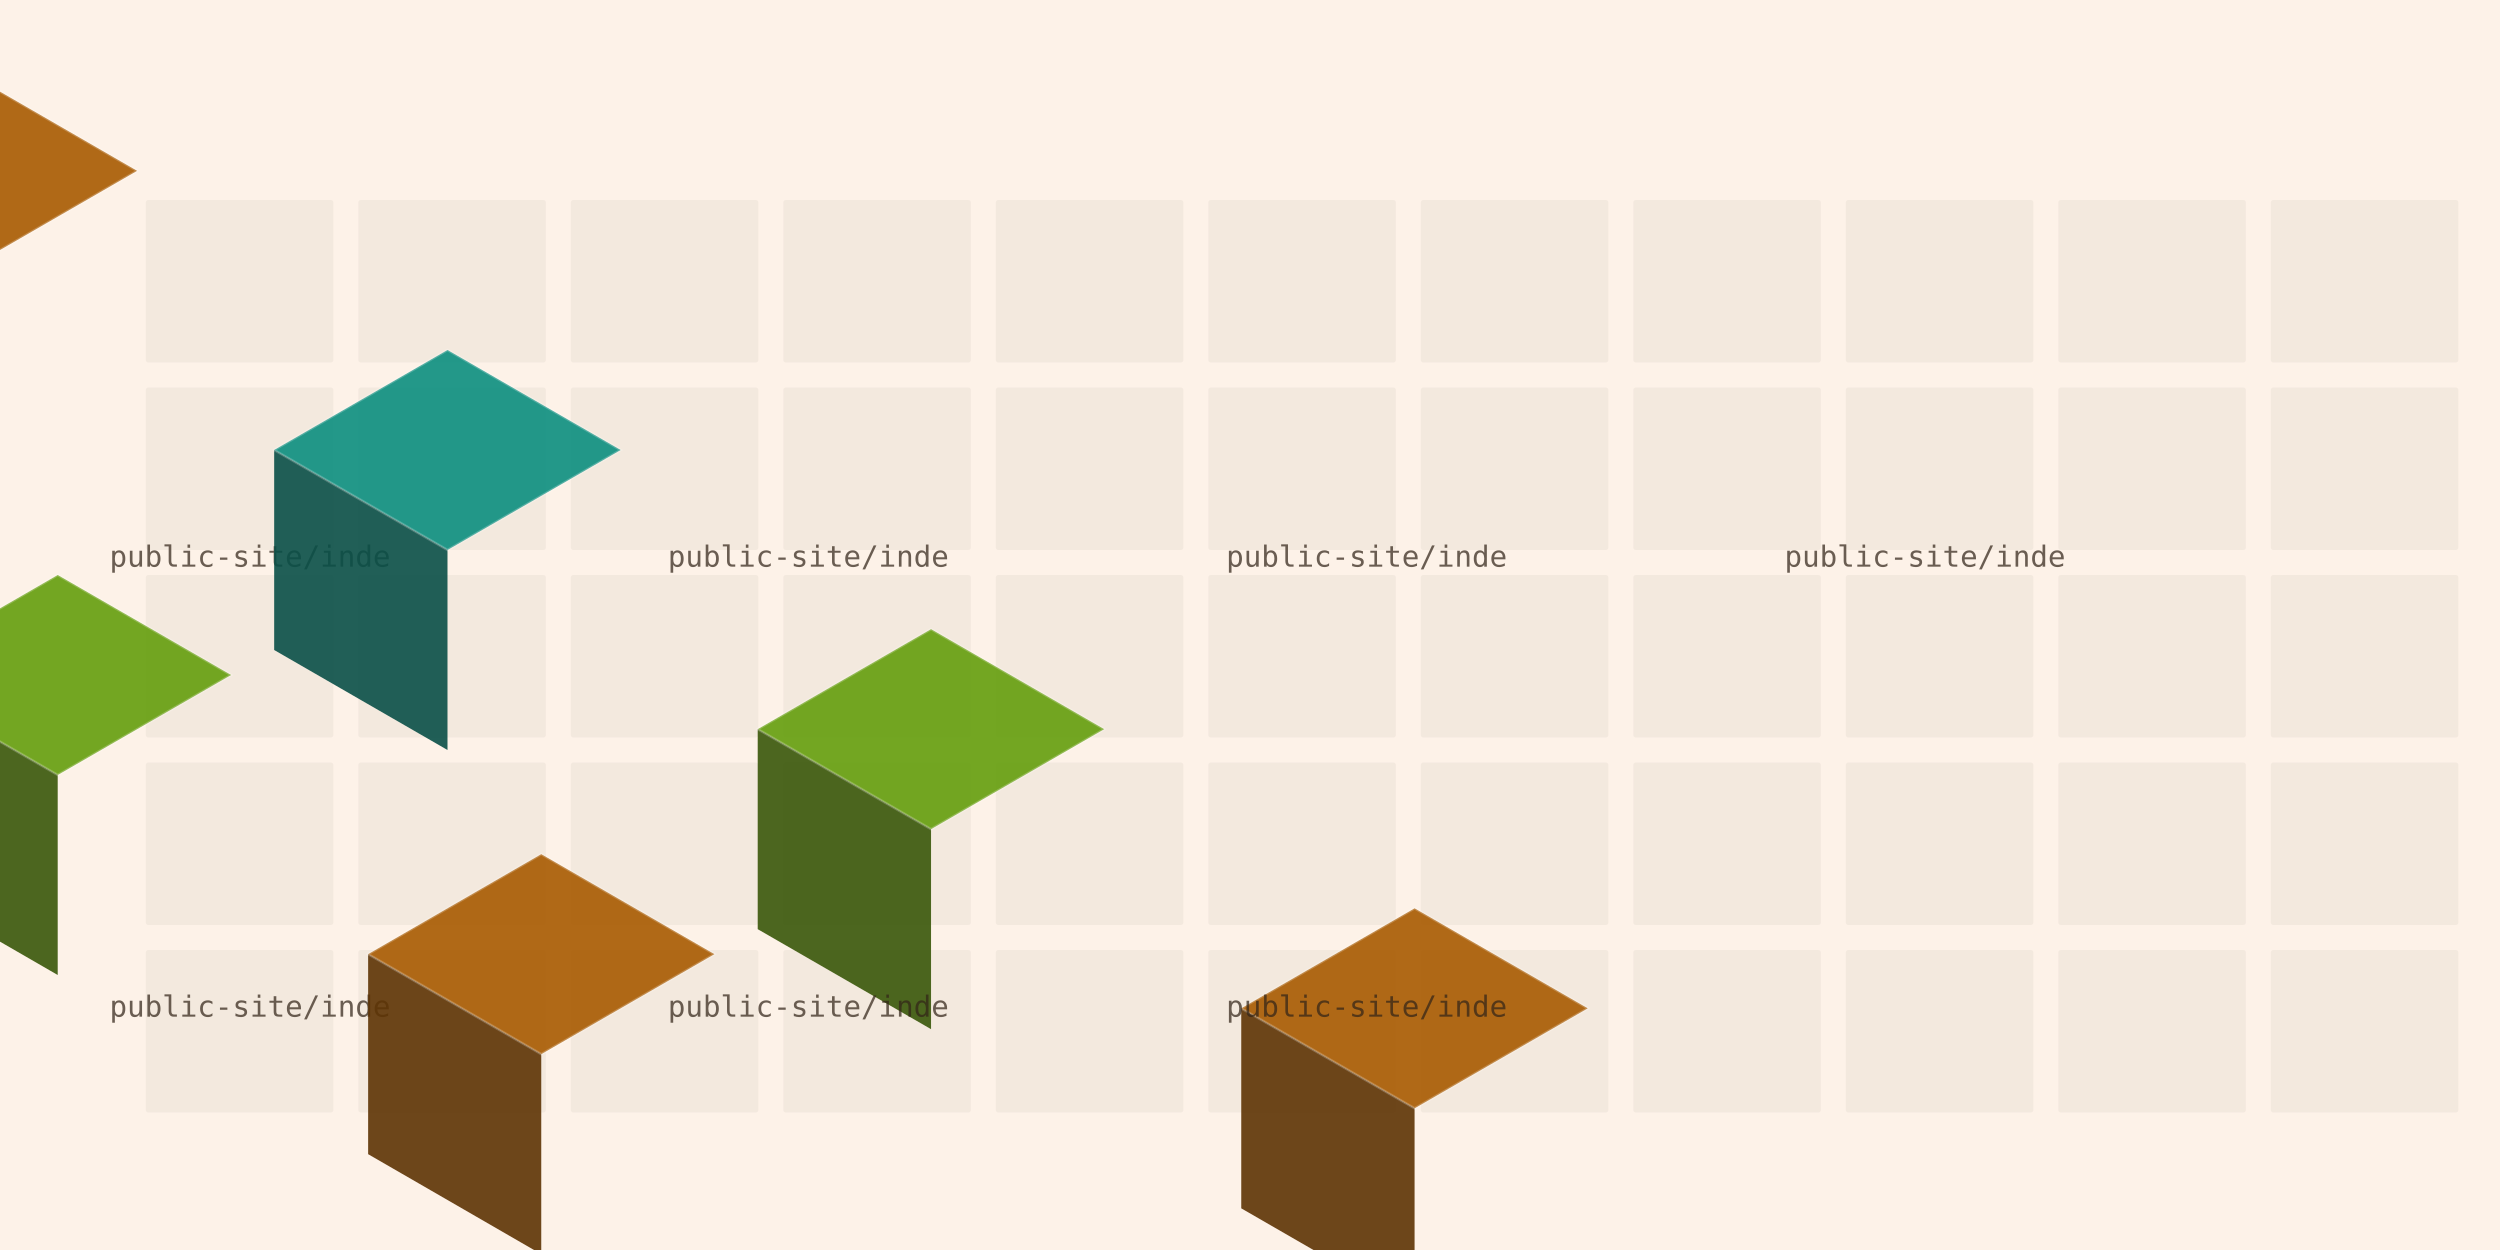
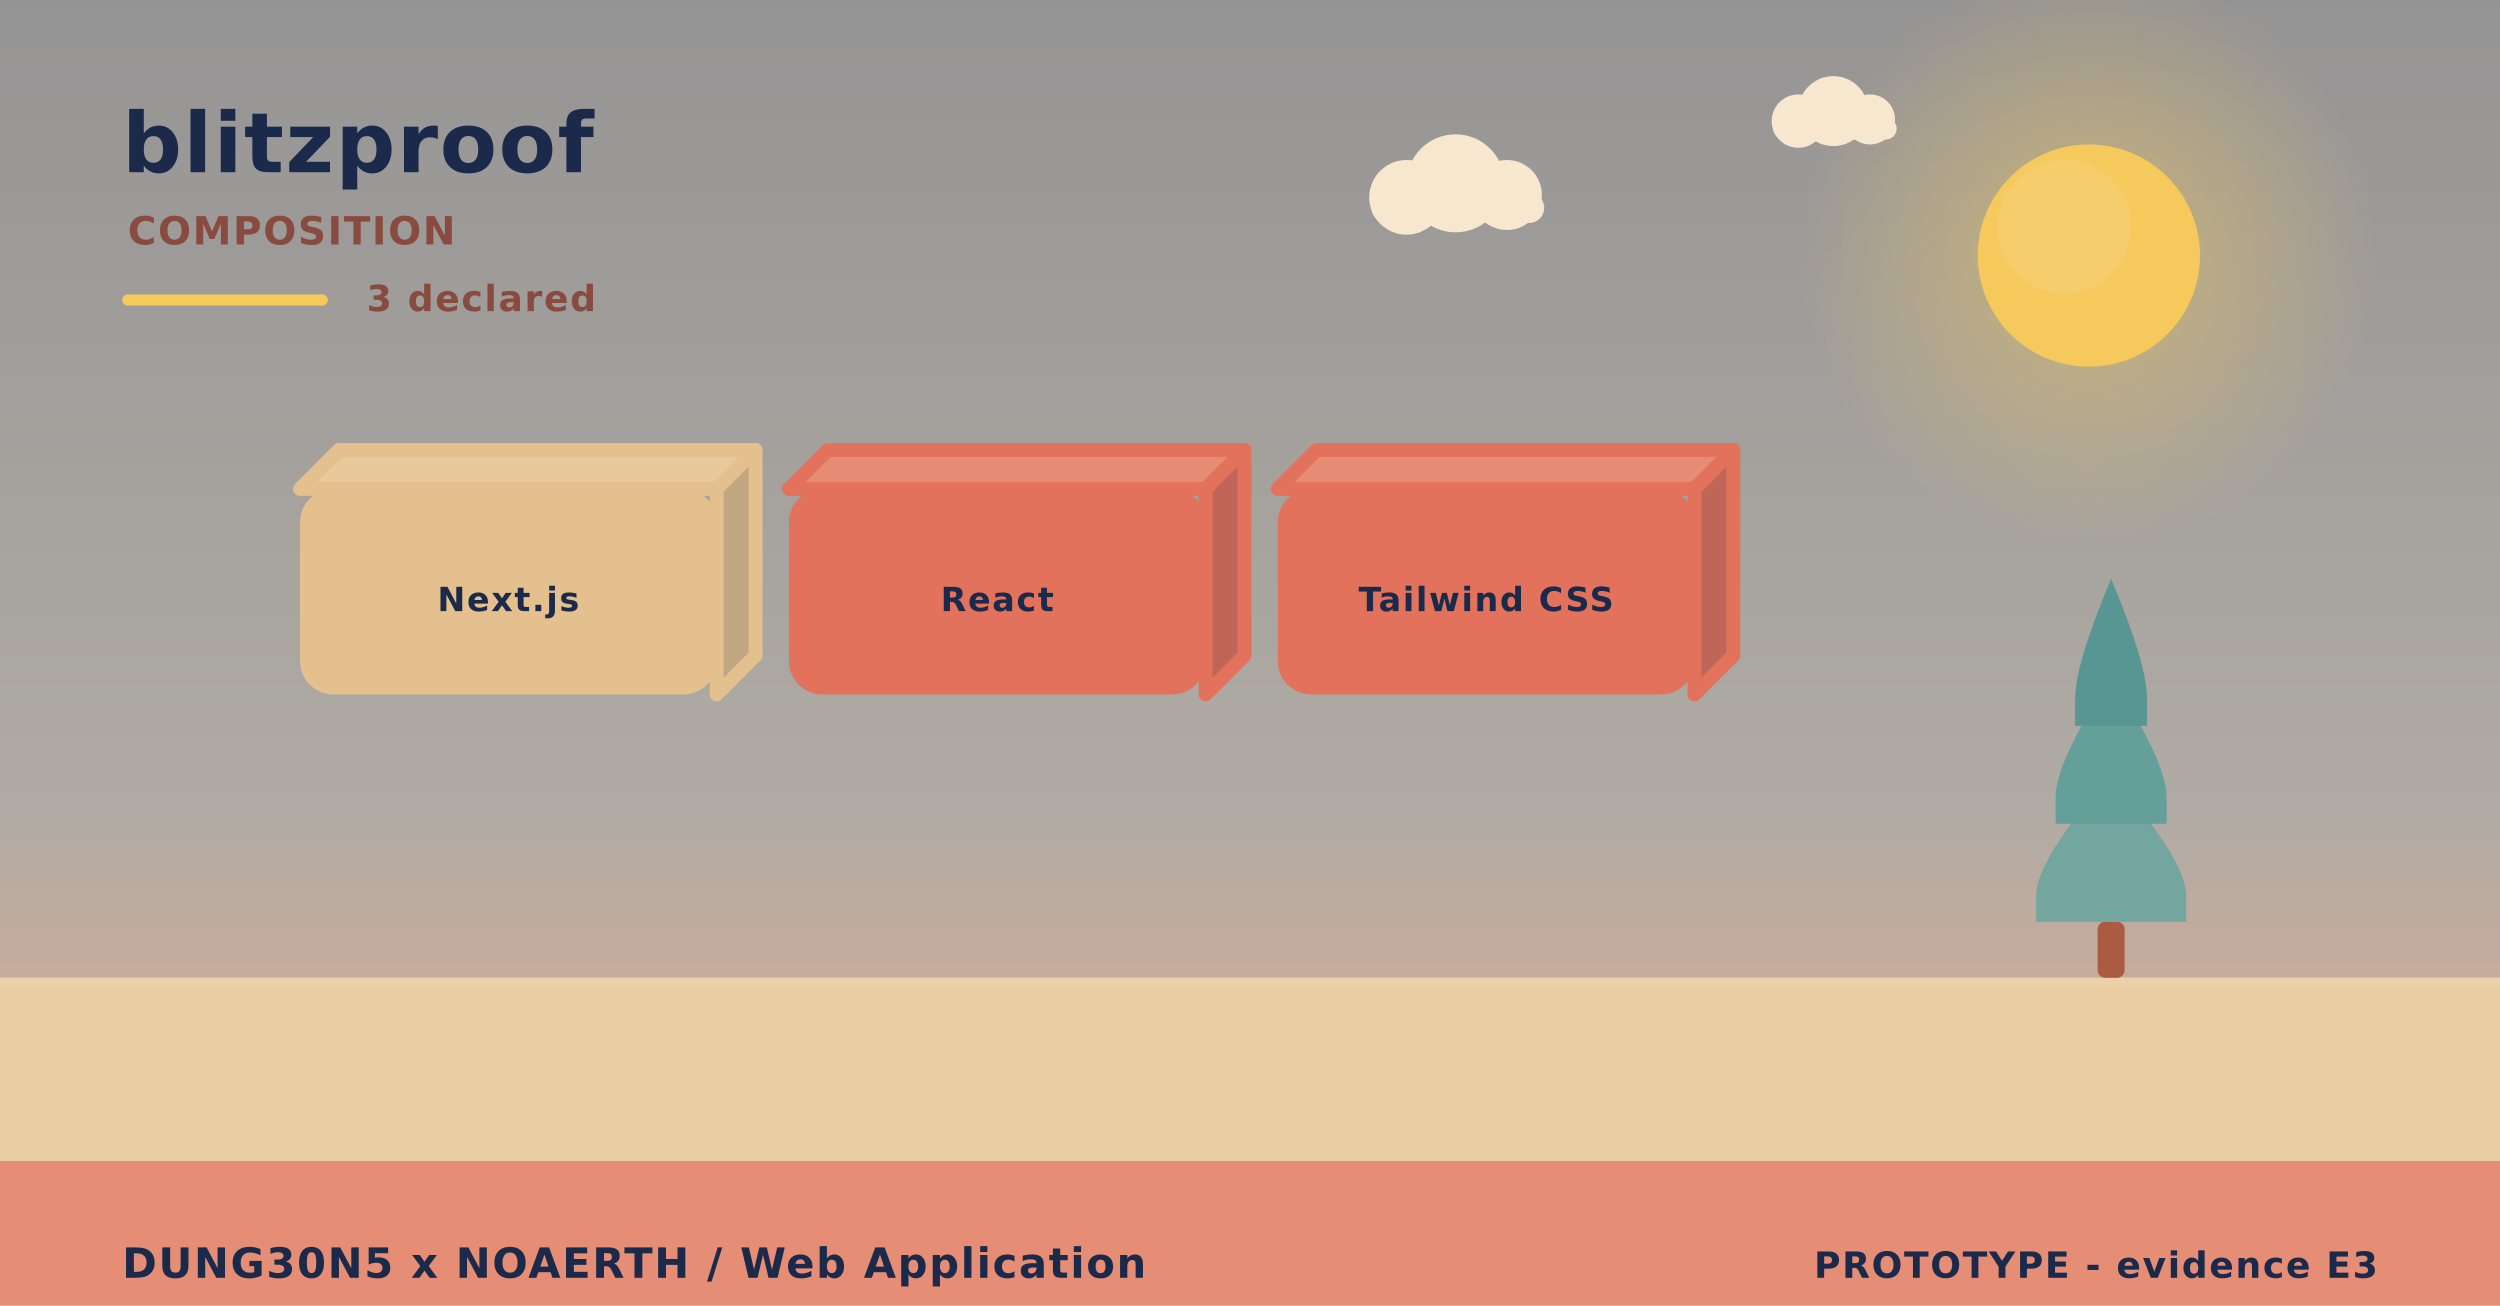
- <svg xmlns="http://www.w3.org/2000/svg" viewBox="0 0 1200 600" width="1200" height="600" role="img" aria-label="blitzproof component map">
-   <rect width="1200" height="600" fill="#fdf2e8" />
-   <defs>
-     <linearGradient id="gc" x1="0" y1="0" x2="1" y2="1">
-       <stop offset="0%" stop-color="#a95d05" />
-       <stop offset="100%" stop-color="#109081" />
-     </linearGradient>
-   </defs>
-   <rect x="70.00" y="96.00" width="90.00" height="78.00" rx="1.20" fill="#322418" opacity="0.05" />
-   <rect x="172.00" y="96.00" width="90.00" height="78.00" rx="1.20" fill="#322418" opacity="0.05" />
-   <rect x="274.00" y="96.00" width="90.00" height="78.00" rx="1.20" fill="#322418" opacity="0.05" />
-   <rect x="376.00" y="96.00" width="90.00" height="78.00" rx="1.20" fill="#322418" opacity="0.05" />
-   <rect x="478.00" y="96.00" width="90.00" height="78.00" rx="1.20" fill="#322418" opacity="0.05" />
-   <rect x="580.00" y="96.00" width="90.00" height="78.00" rx="1.20" fill="#322418" opacity="0.05" />
-   <rect x="682.00" y="96.00" width="90.00" height="78.00" rx="1.20" fill="#322418" opacity="0.05" />
-   <rect x="784.00" y="96.00" width="90.00" height="78.00" rx="1.20" fill="#322418" opacity="0.05" />
-   <rect x="886.00" y="96.00" width="90.00" height="78.00" rx="1.20" fill="#322418" opacity="0.05" />
-   <rect x="988.00" y="96.00" width="90.00" height="78.00" rx="1.20" fill="#322418" opacity="0.05" />
-   <rect x="1090.00" y="96.00" width="90.00" height="78.00" rx="1.20" fill="#322418" opacity="0.05" />
-   <rect x="70.00" y="186.00" width="90.00" height="78.00" rx="1.20" fill="#322418" opacity="0.05" />
-   <rect x="172.00" y="186.00" width="90.00" height="78.00" rx="1.20" fill="#322418" opacity="0.05" />
-   <rect x="274.00" y="186.00" width="90.00" height="78.00" rx="1.20" fill="#322418" opacity="0.05" />
-   <rect x="376.00" y="186.00" width="90.00" height="78.00" rx="1.20" fill="#322418" opacity="0.05" />
-   <rect x="478.00" y="186.00" width="90.00" height="78.00" rx="1.20" fill="#322418" opacity="0.05" />
-   <rect x="580.00" y="186.00" width="90.00" height="78.00" rx="1.20" fill="#322418" opacity="0.05" />
-   <rect x="682.00" y="186.00" width="90.00" height="78.00" rx="1.20" fill="#322418" opacity="0.05" />
-   <rect x="784.00" y="186.00" width="90.00" height="78.00" rx="1.20" fill="#322418" opacity="0.05" />
-   <rect x="886.00" y="186.00" width="90.00" height="78.00" rx="1.20" fill="#322418" opacity="0.05" />
-   <rect x="988.00" y="186.00" width="90.00" height="78.00" rx="1.20" fill="#322418" opacity="0.05" />
-   <rect x="1090.00" y="186.00" width="90.00" height="78.00" rx="1.20" fill="#322418" opacity="0.05" />
-   <rect x="70.00" y="276.00" width="90.00" height="78.00" rx="1.20" fill="#322418" opacity="0.05" />
-   <rect x="172.00" y="276.00" width="90.00" height="78.00" rx="1.20" fill="#322418" opacity="0.05" />
-   <rect x="274.00" y="276.00" width="90.00" height="78.00" rx="1.20" fill="#322418" opacity="0.05" />
-   <rect x="376.00" y="276.00" width="90.00" height="78.00" rx="1.20" fill="#322418" opacity="0.05" />
-   <rect x="478.00" y="276.00" width="90.00" height="78.00" rx="1.20" fill="#322418" opacity="0.05" />
-   <rect x="580.00" y="276.00" width="90.00" height="78.00" rx="1.20" fill="#322418" opacity="0.05" />
-   <rect x="682.00" y="276.00" width="90.00" height="78.00" rx="1.20" fill="#322418" opacity="0.05" />
-   <rect x="784.00" y="276.00" width="90.00" height="78.00" rx="1.20" fill="#322418" opacity="0.05" />
-   <rect x="886.00" y="276.00" width="90.00" height="78.00" rx="1.20" fill="#322418" opacity="0.05" />
-   <rect x="988.00" y="276.00" width="90.00" height="78.00" rx="1.20" fill="#322418" opacity="0.05" />
-   <rect x="1090.00" y="276.00" width="90.00" height="78.00" rx="1.20" fill="#322418" opacity="0.05" />
-   <rect x="70.00" y="366.00" width="90.00" height="78.00" rx="1.20" fill="#322418" opacity="0.05" />
-   <rect x="172.00" y="366.00" width="90.00" height="78.00" rx="1.20" fill="#322418" opacity="0.05" />
-   <rect x="274.00" y="366.00" width="90.00" height="78.00" rx="1.20" fill="#322418" opacity="0.05" />
-   <rect x="376.00" y="366.00" width="90.00" height="78.00" rx="1.20" fill="#322418" opacity="0.05" />
-   <rect x="478.00" y="366.00" width="90.00" height="78.00" rx="1.20" fill="#322418" opacity="0.05" />
-   <rect x="580.00" y="366.00" width="90.00" height="78.00" rx="1.20" fill="#322418" opacity="0.05" />
-   <rect x="682.00" y="366.00" width="90.00" height="78.00" rx="1.20" fill="#322418" opacity="0.05" />
-   <rect x="784.00" y="366.00" width="90.00" height="78.00" rx="1.20" fill="#322418" opacity="0.05" />
-   <rect x="886.00" y="366.00" width="90.00" height="78.00" rx="1.20" fill="#322418" opacity="0.05" />
-   <rect x="988.00" y="366.00" width="90.00" height="78.00" rx="1.20" fill="#322418" opacity="0.05" />
-   <rect x="1090.00" y="366.00" width="90.00" height="78.00" rx="1.20" fill="#322418" opacity="0.05" />
-   <rect x="70.00" y="456.00" width="90.00" height="78.00" rx="1.20" fill="#322418" opacity="0.05" />
-   <rect x="172.00" y="456.00" width="90.00" height="78.00" rx="1.20" fill="#322418" opacity="0.05" />
-   <rect x="274.00" y="456.00" width="90.00" height="78.00" rx="1.20" fill="#322418" opacity="0.05" />
-   <rect x="376.00" y="456.00" width="90.00" height="78.00" rx="1.20" fill="#322418" opacity="0.05" />
-   <rect x="478.00" y="456.00" width="90.00" height="78.00" rx="1.20" fill="#322418" opacity="0.05" />
-   <rect x="580.00" y="456.00" width="90.00" height="78.00" rx="1.20" fill="#322418" opacity="0.05" />
-   <rect x="682.00" y="456.00" width="90.00" height="78.00" rx="1.20" fill="#322418" opacity="0.05" />
-   <rect x="784.00" y="456.00" width="90.00" height="78.00" rx="1.20" fill="#322418" opacity="0.05" />
-   <rect x="886.00" y="456.00" width="90.00" height="78.00" rx="1.20" fill="#322418" opacity="0.05" />
-   <rect x="988.00" y="456.00" width="90.00" height="78.00" rx="1.20" fill="#322418" opacity="0.05" />
-   <rect x="1090.00" y="456.00" width="90.00" height="78.00" rx="1.20" fill="#322418" opacity="0.05" />
-   <g transform="rotate(0 120 140)">
-     <polygon points="-17.3,34.0 65.8,82.0 -17.3,130.0 -100.5,82.0" fill="#a95d05" opacity="0.92" />
-     <polygon points="-100.5,82.0 -17.3,130.0 -17.3,226.0 -100.5,178.0" fill="#5d3303" opacity="0.9" />
-     <polygon points="-17.3,34.0 65.8,82.0 -17.3,130.0 -100.5,82.0" fill="none" stroke="rgba(255,255,255,0.220)" stroke-width="1.2" />
-     <animateTransform attributeName="transform" type="rotate" values="-32.0 0.00 0.00 0.0 0.00 0.00" dur="6.0s" begin="0.0s" repeatCount="indefinite" />
+ <svg xmlns="http://www.w3.org/2000/svg" width="900" height="470" viewBox="0 0 900 470" role="img" aria-label="blitzproof - how it is composed">
+   <linearGradient id="skyc" x1="0" y1="0" x2="0" y2="1">
+     <stop offset="0" stop-color="#959494" />
+     <stop offset="0.62" stop-color="#b0aba4" />
+     <stop offset="1" stop-color="#f3ad8a" />
+   </linearGradient>
+   <rect width="900" height="470" fill="url(#skyc)" />
+   <radialGradient id="sunc">
+     <stop offset="0.35" stop-color="#f5c95c" stop-opacity="0.34" />
+     <stop offset="1" stop-color="#f5c95c" stop-opacity="0" />
+   </radialGradient>
+   <circle cx="752" cy="92" r="104" fill="url(#sunc)" />
+   <circle cx="752" cy="92" r="40" fill="#f5c95c" />
+   <circle cx="743.2" cy="81.6" r="24" fill="#f5d27e" opacity="0.5" />
+   <g>
+     <circle cx="524" cy="66" r="17.64" fill="#f6e7ce" />
+     <circle cx="506.36" cy="71.04" r="13.44" fill="#f6e7ce" />
+     <circle cx="542.48" cy="70.2" r="12.6" fill="#f6e7ce" />
+     <rect x="493.76" y="69.36" width="62.16" height="10.92" rx="5.46" fill="#f6e7ce" />
+     <animateTransform attributeName="transform" type="translate" values="0 0;24 0;0 0" dur="36s" begin="0s" repeatCount="indefinite" />
  </g>
-   <text x="120" y="272" font-family="ui-monospace,Menlo,monospace" font-size="14" fill="rgba(50,36,24,0.720)" text-anchor="middle">public-site/inde</text>
-   <g transform="rotate(0 388 140)">
-     <polygon points="214.8,168.0 297.9,216.0 214.8,264.0 131.6,216.0" fill="#109081" opacity="0.92" />
-     <polygon points="131.6,216.0 214.8,264.0 214.8,360.0 131.6,312.0" fill="#094f47" opacity="0.9" />
-     <polygon points="214.8,168.0 297.9,216.0 214.8,264.0 131.6,216.0" fill="none" stroke="rgba(255,255,255,0.220)" stroke-width="1.2" />
-     <animateTransform attributeName="transform" type="rotate" values="-32.0 0.00 0.00 0.0 0.00 0.00" dur="6.0s" begin="0.4s" repeatCount="indefinite" />
+   <g>
+     <circle cx="660" cy="40" r="12.6" fill="#f6e7ce" />
+     <circle cx="647.4" cy="43.6" r="9.6" fill="#f6e7ce" />
+     <circle cx="673.2" cy="43" r="9" fill="#f6e7ce" />
+     <rect x="638.4" y="42.4" width="44.4" height="7.8" rx="3.9" fill="#f6e7ce" />
+     <animateTransform attributeName="transform" type="translate" values="0 0;-18 0;0 0" dur="46s" begin="3s" repeatCount="indefinite" />
  </g>
-   <text x="388" y="272" font-family="ui-monospace,Menlo,monospace" font-size="14" fill="rgba(50,36,24,0.720)" text-anchor="middle">public-site/inde</text>
-   <g transform="rotate(0 656 140)">
-     <polygon points="446.9,302.0 530.0,350.0 446.9,398.0 363.7,350.0" fill="#679f11" opacity="0.92" />
-     <polygon points="363.7,350.0 446.9,398.0 446.9,494.0 363.7,446.0" fill="#395709" opacity="0.9" />
-     <polygon points="446.9,302.0 530.0,350.0 446.9,398.0 363.7,350.0" fill="none" stroke="rgba(255,255,255,0.220)" stroke-width="1.2" />
-     <animateTransform attributeName="transform" type="rotate" values="-32.0 0.00 0.00 0.0 0.00 0.00" dur="6.0s" begin="0.8s" repeatCount="indefinite" />
+   <rect x="0" y="352" width="900" height="118" fill="#e9cda3" />
+   <rect x="0" y="352" width="900" height="3" fill="#ebd1a9" />
+   <text x="44" y="62" font-family="Verdana,DejaVu Sans,sans-serif" font-size="30" font-weight="700" letter-spacing="0.6" fill="#1b2a4a" text-anchor="start">blitzproof</text>
+   <text x="46" y="88" font-family="Verdana,DejaVu Sans,sans-serif" font-size="14" font-weight="700" letter-spacing="0.6" fill="#894b3f" text-anchor="start">COMPOSITION</text>
+   <rect x="44" y="106" width="74" height="4" rx="2" fill="#f5c95c" />
+   <text x="132" y="112" font-family="Verdana,DejaVu Sans,sans-serif" font-size="13" font-weight="700" letter-spacing="0.6" fill="#894b3f" text-anchor="start">3 declared</text>
+   <g>
+     <path d="M108,176 L258,176 L272,162 L122,162 Z" fill="#e7c99b" stroke="#e3c08d" stroke-width="5" stroke-linejoin="round" />
+     <path d="M258,176 L272,162 L272,236 L258,250 Z" fill="#c1a682" stroke="#e3c08d" stroke-width="5" stroke-linejoin="round" />
+     <rect x="108" y="176" width="150" height="74" rx="12" fill="#e3c08d" />
+     <animateTransform attributeName="transform" type="translate" values="0 10;0 0" dur="0.75s" begin="0s" fill="freeze" />
  </g>
-   <text x="656" y="272" font-family="ui-monospace,Menlo,monospace" font-size="14" fill="rgba(50,36,24,0.720)" text-anchor="middle">public-site/inde</text>
-   <g transform="rotate(0 924 140)">
-     <polygon points="679.0,436.0 762.1,484.0 679.0,532.0 595.8,484.0" fill="#a95d05" opacity="0.92" />
-     <polygon points="595.8,484.0 679.0,532.0 679.0,628.0 595.8,580.0" fill="#5d3303" opacity="0.9" />
-     <polygon points="679.0,436.0 762.1,484.0 679.0,532.0 595.8,484.0" fill="none" stroke="rgba(255,255,255,0.220)" stroke-width="1.2" />
-     <animateTransform attributeName="transform" type="rotate" values="-32.0 0.00 0.00 0.0 0.00 0.00" dur="6.0s" begin="1.2s" repeatCount="indefinite" />
+   <text x="183" y="220" font-family="Verdana,DejaVu Sans,sans-serif" font-size="12" font-weight="700" letter-spacing="0.6" fill="#1b2a4a" text-anchor="middle">Next.js</text>
+   <g>
+     <path d="M284,176 L434,176 L448,162 L298,162 Z" fill="#e68c74" stroke="#e2725b" stroke-width="5" stroke-linejoin="round" />
+     <path d="M434,176 L448,162 L448,236 L434,250 Z" fill="#c06658" stroke="#e2725b" stroke-width="5" stroke-linejoin="round" />
+     <rect x="284" y="176" width="150" height="74" rx="12" fill="#e2725b" />
+     <animateTransform attributeName="transform" type="translate" values="0 10;0 0" dur="0.75s" begin="0.16s" fill="freeze" />
  </g>
-   <text x="924" y="272" font-family="ui-monospace,Menlo,monospace" font-size="14" fill="rgba(50,36,24,0.720)" text-anchor="middle">public-site/inde</text>
-   <g transform="rotate(0 120 356)">
-     <polygon points="-204.4,142.0 -121.2,190.0 -204.4,238.0 -287.5,190.0" fill="#109081" opacity="0.92" />
-     <polygon points="-287.5,190.0 -204.4,238.0 -204.4,334.0 -287.5,286.0" fill="#094f47" opacity="0.9" />
-     <polygon points="-204.4,142.0 -121.2,190.0 -204.4,238.0 -287.5,190.0" fill="none" stroke="rgba(255,255,255,0.220)" stroke-width="1.2" />
-     <animateTransform attributeName="transform" type="rotate" values="-32.0 0.00 0.00 0.0 0.00 0.00" dur="6.0s" begin="1.6s" repeatCount="indefinite" />
+   <text x="359" y="220" font-family="Verdana,DejaVu Sans,sans-serif" font-size="12" font-weight="700" letter-spacing="0.6" fill="#1b2a4a" text-anchor="middle">React</text>
+   <g>
+     <path d="M460,176 L610,176 L624,162 L474,162 Z" fill="#e68c74" stroke="#e2725b" stroke-width="5" stroke-linejoin="round" />
+     <path d="M610,176 L624,162 L624,236 L610,250 Z" fill="#c06658" stroke="#e2725b" stroke-width="5" stroke-linejoin="round" />
+     <rect x="460" y="176" width="150" height="74" rx="12" fill="#e2725b" />
+     <animateTransform attributeName="transform" type="translate" values="0 10;0 0" dur="0.75s" begin="0.32s" fill="freeze" />
  </g>
-   <text x="120" y="488" font-family="ui-monospace,Menlo,monospace" font-size="14" fill="rgba(50,36,24,0.720)" text-anchor="middle">public-site/inde</text>
-   <g transform="rotate(0 388 356)">
-     <polygon points="27.7,276.0 110.9,324.0 27.7,372.0 -55.4,324.0" fill="#679f11" opacity="0.92" />
-     <polygon points="-55.4,324.0 27.7,372.0 27.7,468.0 -55.4,420.0" fill="#395709" opacity="0.9" />
-     <polygon points="27.7,276.0 110.9,324.0 27.7,372.0 -55.4,324.0" fill="none" stroke="rgba(255,255,255,0.220)" stroke-width="1.2" />
-     <animateTransform attributeName="transform" type="rotate" values="-32.0 0.00 0.00 0.0 0.00 0.00" dur="6.0s" begin="2.0s" repeatCount="indefinite" />
-   </g>
-   <text x="388" y="488" font-family="ui-monospace,Menlo,monospace" font-size="14" fill="rgba(50,36,24,0.720)" text-anchor="middle">public-site/inde</text>
-   <g transform="rotate(0 656 356)">
-     <polygon points="259.8,410.0 342.9,458.0 259.8,506.0 176.7,458.0" fill="#a95d05" opacity="0.92" />
-     <polygon points="176.7,458.0 259.8,506.0 259.8,602.0 176.7,554.0" fill="#5d3303" opacity="0.9" />
-     <polygon points="259.8,410.0 342.9,458.0 259.8,506.0 176.7,458.0" fill="none" stroke="rgba(255,255,255,0.220)" stroke-width="1.2" />
-     <animateTransform attributeName="transform" type="rotate" values="-32.0 0.00 0.00 0.0 0.00 0.00" dur="6.0s" begin="2.4s" repeatCount="indefinite" />
-   </g>
-   <text x="656" y="488" font-family="ui-monospace,Menlo,monospace" font-size="14" fill="rgba(50,36,24,0.720)" text-anchor="middle">public-site/inde</text>
+   <text x="535" y="220" font-family="Verdana,DejaVu Sans,sans-serif" font-size="12" font-weight="700" letter-spacing="0.6" fill="#1b2a4a" text-anchor="middle">Tailwind CSS</text>
+   <rect x="755.14" y="331.84" width="9.72" height="20.16" rx="2.7" fill="#ac5b43" />
+   <path d="M760,278.92 Q733,309.61 733,322.31 Q733,331.84 733,331.84 L787,331.84 Q787,331.84 787,322.31 Q787,309.61 760,278.92 Z" fill="#74a6a0" />
+   <path d="M760,243.64 Q740.02,274.33 740.02,287.03 Q740.02,296.56 740.02,296.56 L779.98,296.56 Q779.98,296.56 779.98,287.03 Q779.98,274.33 760,243.64 Z" fill="#649f9a" />
+   <path d="M760,208.36 Q747.04,239.05 747.04,251.75 Q747.04,261.28 747.04,261.28 L772.96,261.28 Q772.96,261.28 772.96,251.75 Q772.96,239.05 760,208.36 Z" fill="#589694" />
+   <rect x="0" y="418" width="900" height="52" rx="0" fill="#e68972" opacity="0.94" />
+   <text x="44" y="460" font-family="Verdana,DejaVu Sans,sans-serif" font-size="15" font-weight="700" letter-spacing="0.6" fill="#1b2a4a" text-anchor="start">DUNG30N5 x NOAERTH  /  Web Application</text>
+   <text x="856" y="460" font-family="Verdana,DejaVu Sans,sans-serif" font-size="13" font-weight="700" letter-spacing="0.6" fill="#1b2a4a" text-anchor="end">PROTOTYPE  -  evidence E3</text>
</svg>
